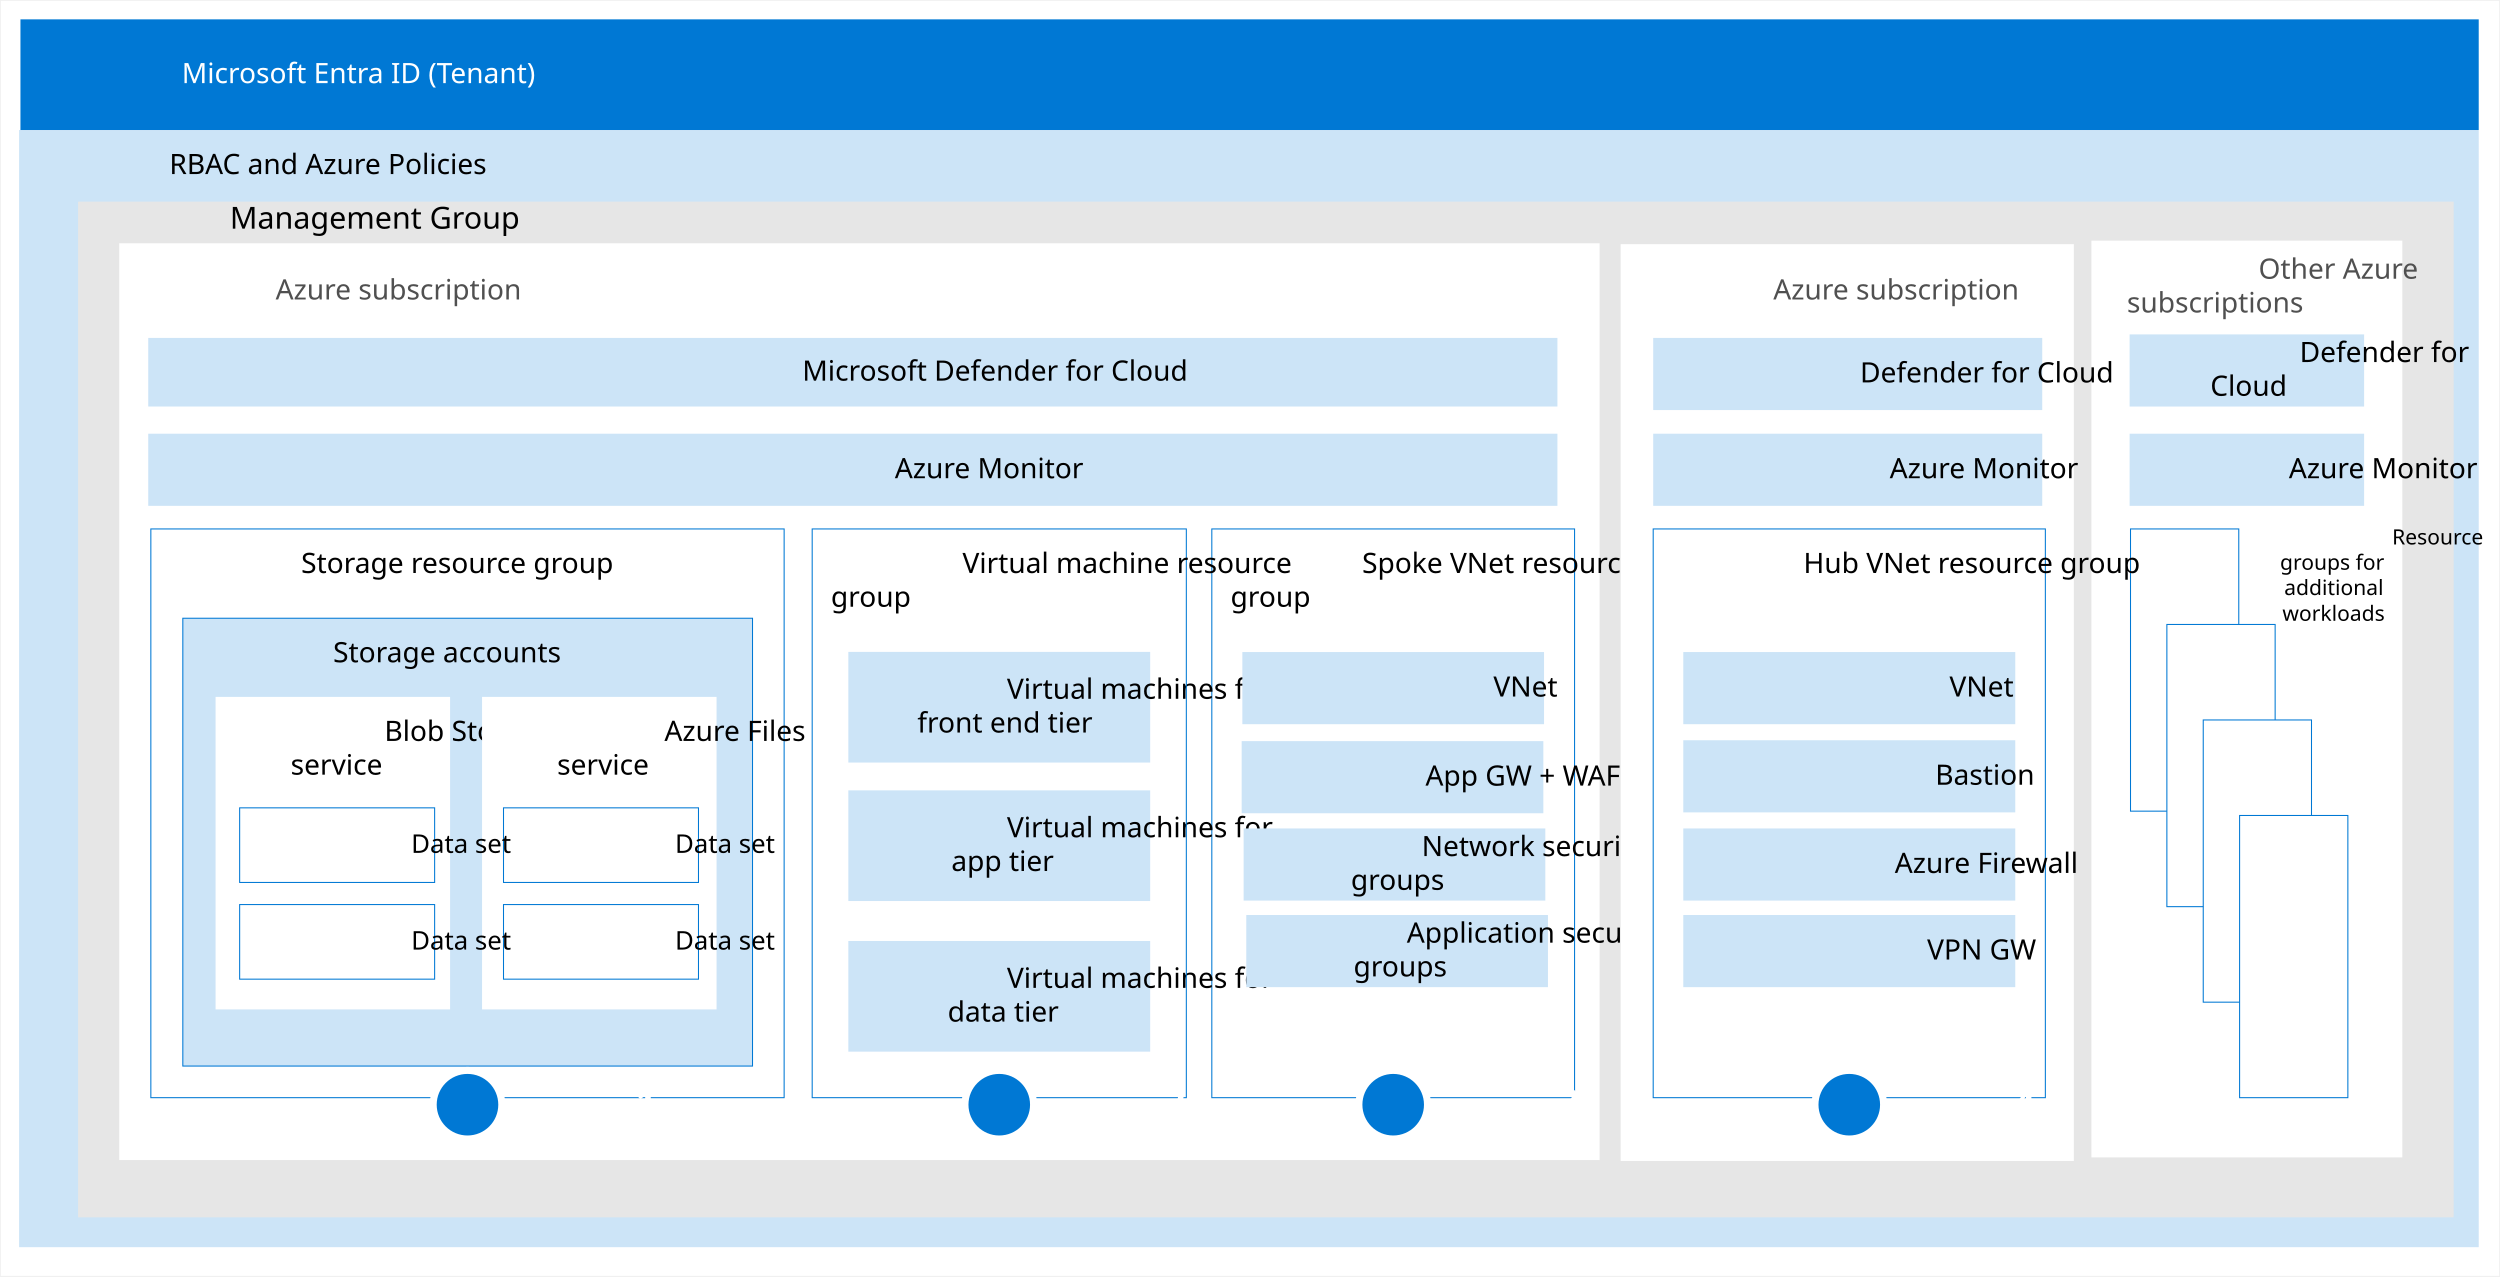
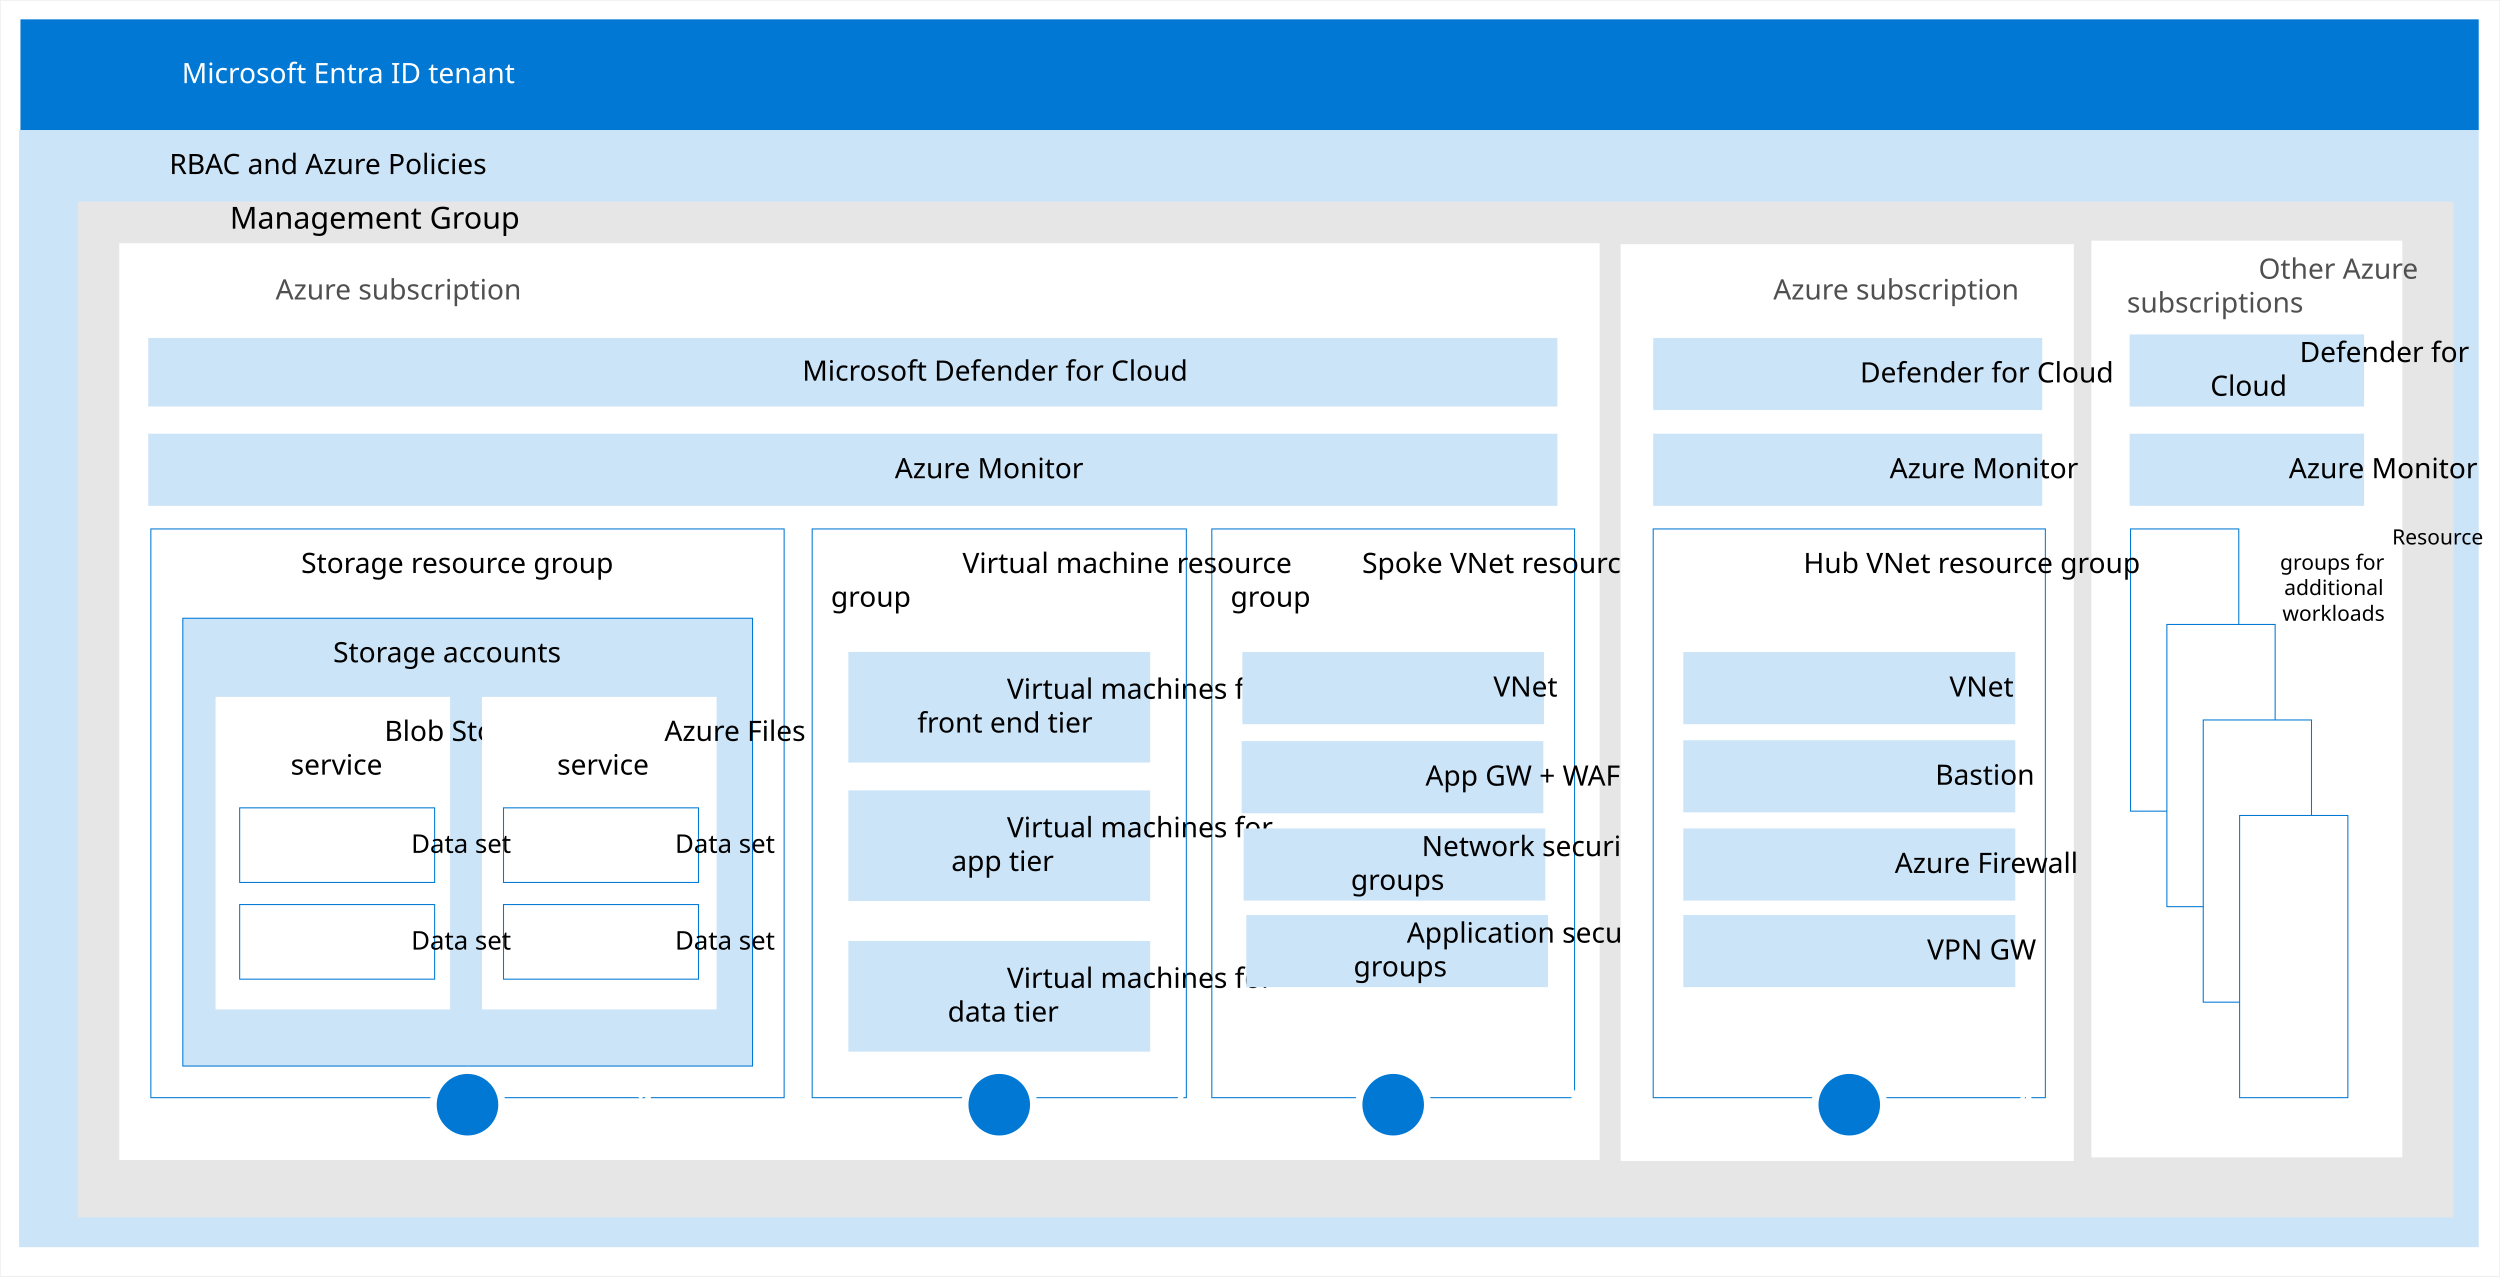
<svg xmlns="http://www.w3.org/2000/svg" xmlns:ns1="http://schemas.microsoft.com/visio/2003/SVGExtensions/" width="14.825in" height="7.571in" viewBox="0 0 1067.44 545.128" xml:space="preserve" color-interpolation-filters="sRGB" class="st21">
  <ns1:documentProperties ns1:langID="1033" ns1:viewMarkup="false" />
  <style type="text/css">
	
		.st1 {fill:#ffffff;stroke:none;stroke-linecap:round;stroke-linejoin:round;stroke-width:0.75}
		.st2 {fill:#cce4f7;stroke:none;stroke-linecap:butt;stroke-width:0.448}
		.st3 {fill:#000000;font-family:Segoe UI Semibold;font-size:1em}
		.st4 {fill:#e6e6e6;stroke:none;stroke-linecap:butt;stroke-width:0.448}
		.st5 {fill:#0078d4;stroke:none;stroke-linecap:butt;stroke-width:0.448}
		.st6 {fill:none;stroke:none;stroke-linecap:round;stroke-linejoin:round;stroke-width:0.75}
		.st7 {fill:#ffffff;font-family:Segoe UI Semibold;font-size:1em}
		.st8 {fill:#ffffff;stroke:none;stroke-linecap:butt;stroke-width:0.448}
		.st9 {fill:none;stroke:none;stroke-linecap:butt;stroke-width:0.75}
		.st10 {fill:#505050;font-family:Segoe UI Semibold;font-size:1em}
		.st11 {fill:none;stroke:#0078d4;stroke-linecap:butt;stroke-width:0.448}
		.st12 {fill:#cce4f7;stroke:#0078d4;stroke-linecap:butt;stroke-width:0.448}
		.st13 {fill:#000000;font-family:Segoe UI;font-size:1em}
		.st14 {font-size:1em}
		.st15 {fill:#ffffff;stroke:#0078d4;stroke-linecap:butt;stroke-width:0.448}
		.st16 {fill:#000000;font-family:Segoe UI;font-size:0.917em}
		.st17 {fill:#000000;font-family:Segoe UI;font-size:1.083em}
		.st18 {fill:#0078d4;stroke:#ffffff;stroke-linecap:round;stroke-linejoin:round;stroke-width:3}
		.st19 {fill:#ffffff;font-family:Segoe UI Semibold;font-size:1.333em;font-weight:bold}
		.st20 {fill:#000000;font-family:Segoe UI Semibold;font-size:0.75em}
		.st21 {fill:none;fill-rule:evenodd;font-size:12px;overflow:visible;stroke-linecap:square;stroke-miterlimit:3}
	
	</style>
  <g ns1:mID="0" ns1:index="1" ns1:groupContext="foregroundPage">
    <ns1:userDefs>
      <ns1:ud ns1:nameU="visNavType" ns1:val="VT0(1):26" />
    </ns1:userDefs>
    <ns1:pageProperties ns1:drawingScale="1" ns1:pageScale="1" ns1:drawingUnits="19" ns1:shadowOffsetX="9" ns1:shadowOffsetY="-9" />
    <ns1:layer ns1:name="symbols" ns1:index="0" />
    <g id="shape2321-1" ns1:mID="2321" ns1:groupContext="shape" transform="translate(0.375,-0.375)">
      <ns1:userDefs>
        <ns1:ud ns1:nameU="visNavOrder" ns1:val="VT0(552000):26" />
      </ns1:userDefs>
      <rect x="0" y="0.75" width="1066.69" height="544.378" class="st1" />
    </g>
    <g id="shape1766-3" ns1:mID="1766" ns1:groupContext="shape" ns1:layerMember="0" transform="translate(8.15878,-12.6161)">
      <ns1:userDefs>
        <ns1:ud ns1:nameU="visNavOrder" ns1:prompt="" ns1:val="VT0(300000):26" />
      </ns1:userDefs>
      <ns1:textBlock ns1:margins="rect(8,8,8,8)" ns1:verticalAlign="0" />
      <ns1:textRect cx="525.1" cy="306.628" width="1050.2" height="477" />
      <rect x="0" y="68.128" width="1050.2" height="477" class="st2" />
      <text x="8" y="86.93" class="st3" ns1:langID="1033">
        <ns1:paragraph />
        <ns1:tabList />RBAC and Azure Policies</text>
    </g>
    <g id="shape1767-6" ns1:mID="1767" ns1:groupContext="shape" ns1:layerMember="0" transform="translate(33.3269,-25.3497)">
      <ns1:userDefs>
        <ns1:ud ns1:nameU="visNavOrder" ns1:prompt="" ns1:val="VT0(301000):26" />
      </ns1:userDefs>
      <rect x="0" y="111.441" width="1014.33" height="433.688" class="st4" />
    </g>
    <g id="shape1768-8" ns1:mID="1768" ns1:groupContext="shape" ns1:layerMember="0" transform="translate(8.73354,-489.616)">
      <ns1:userDefs>
        <ns1:ud ns1:nameU="visNavOrder" ns1:prompt="" ns1:val="VT0(302000):26" />
      </ns1:userDefs>
      <rect x="0" y="497.878" width="1049.62" height="47.25" class="st5" />
    </g>
    <g id="shape1769-10" ns1:mID="1769" ns1:groupContext="shape" transform="translate(17.4523,-495.804)">
      <ns1:userDefs>
        <ns1:ud ns1:nameU="visNavOrder" ns1:prompt="" ns1:val="VT0(303000):26" />
      </ns1:userDefs>
      <ns1:textBlock ns1:margins="rect(4,4,4,4)" />
      <ns1:textRect cx="96.75" cy="527.691" width="193.5" height="34.875" />
      <rect x="0" y="510.253" width="193.5" height="34.875" class="st6" />
      <text x="4" y="531.29" class="st7" ns1:langID="1033">
        <ns1:paragraph />
-         <ns1:tabList />Microsoft Entra ID (Tenant)</text>
+         <ns1:tabList />Microsoft Entra ID tenant</text>
    </g>
    <g id="shape1770-13" ns1:mID="1770" ns1:groupContext="shape" ns1:layerMember="0" transform="translate(50.9088,-49.8184)">
      <ns1:userDefs>
        <ns1:ud ns1:nameU="visNavOrder" ns1:prompt="" ns1:val="VT0(304000):26" />
      </ns1:userDefs>
      <rect x="0" y="153.686" width="632.072" height="391.442" class="st8" />
    </g>
    <g id="shape1771-15" ns1:mID="1771" ns1:groupContext="shape" ns1:layerMember="0" transform="translate(61.5179,-413.783)">
      <ns1:userDefs>
        <ns1:ud ns1:nameU="visNavOrder" ns1:prompt="" ns1:val="VT0(305000):26" />
      </ns1:userDefs>
      <ns1:textBlock ns1:margins="rect(0,0,0,0)" />
      <ns1:textRect cx="79.875" cy="538.05" width="159.75" height="14.157" />
      <rect x="0" y="530.971" width="159.75" height="14.157" class="st9" />
      <text x="0" y="541.65" class="st10" ns1:langID="1033">
        <ns1:paragraph />
        <ns1:tabList />Azure subscription</text>
    </g>
    <g id="shape1772-18" ns1:mID="1772" ns1:groupContext="shape" ns1:layerMember="0" transform="translate(64.4089,-76.4496)">
      <ns1:userDefs>
        <ns1:ud ns1:nameU="visNavOrder" ns1:prompt="" ns1:val="VT0(306000):26" />
      </ns1:userDefs>
      <ns1:textBlock ns1:margins="rect(8,8,8,8)" ns1:verticalAlign="0" />
      <ns1:textRect cx="135.198" cy="423.712" width="270.4" height="242.833" />
      <rect x="0" y="302.295" width="270.397" height="242.833" class="st11" />
      <text x="8" y="321.1" class="st3" ns1:langID="1033">
        <ns1:paragraph />
        <ns1:tabList />Storage resource group</text>
    </g>
    <g id="shape1773-21" ns1:mID="1773" ns1:groupContext="shape" ns1:layerMember="0" transform="translate(78.0598,-89.9496)">
      <ns1:userDefs>
        <ns1:ud ns1:nameU="visNavOrder" ns1:prompt="" ns1:val="VT0(307000):26" />
      </ns1:userDefs>
      <ns1:textBlock ns1:margins="rect(8,8,8,8)" ns1:verticalAlign="0" />
      <ns1:textRect cx="121.623" cy="449.526" width="243.25" height="191.206" />
      <rect x="0" y="353.923" width="243.246" height="191.206" class="st12" />
      <text x="8" y="372.72" class="st3" ns1:langID="1033">
        <ns1:paragraph />
        <ns1:tabList />Storage accounts</text>
    </g>
    <g id="shape1774-24" ns1:mID="1774" ns1:groupContext="shape" ns1:layerMember="0" transform="translate(92.0464,-114.137)">
      <ns1:userDefs>
        <ns1:ud ns1:nameU="visNavOrder" ns1:prompt="" ns1:val="VT0(308000):26" />
      </ns1:userDefs>
      <ns1:textBlock ns1:margins="rect(8,0,0,0)" ns1:verticalAlign="0" />
      <ns1:textRect cx="50.062" cy="478.41" width="100.13" height="133.436" />
      <rect x="0" y="411.692" width="100.125" height="133.436" class="st8" />
      <text x="15.94" y="430.49" class="st13" ns1:langID="1033">
        <ns1:paragraph ns1:horizAlign="1" />
        <ns1:tabList />Blob Storage <tspan x="32.06" dy="1.2em" class="st14">service</tspan>
      </text>
    </g>
    <g id="shape1775-28" ns1:mID="1775" ns1:groupContext="shape" ns1:layerMember="0" transform="translate(205.828,-114.137)">
      <ns1:userDefs>
        <ns1:ud ns1:nameU="visNavOrder" ns1:prompt="" ns1:val="VT0(309000):26" />
      </ns1:userDefs>
      <ns1:textBlock ns1:margins="rect(8,0,0,0)" ns1:verticalAlign="0" />
      <ns1:textRect cx="50.062" cy="478.41" width="100.13" height="133.436" />
      <rect x="0" y="411.692" width="100.125" height="133.436" class="st8" />
      <text x="21.7" y="430.49" class="st13" ns1:langID="1033">
        <ns1:paragraph ns1:horizAlign="1" />
        <ns1:tabList />Azure Files <ns1:newlineChar />
        <tspan x="32.06" dy="1.2em" class="st14">service</tspan>
      </text>
    </g>
    <g id="shape1776-32" ns1:mID="1776" ns1:groupContext="shape" ns1:layerMember="0" transform="translate(214.984,-168.345)">
      <ns1:userDefs>
        <ns1:ud ns1:nameU="visNavOrder" ns1:prompt="" ns1:val="VT0(310000):26" />
      </ns1:userDefs>
      <ns1:textBlock ns1:margins="rect(0,0,0,0)" />
      <ns1:textRect cx="41.625" cy="529.201" width="83.25" height="31.854" />
      <rect x="0" y="513.274" width="83.25" height="31.854" class="st15" />
      <text x="21.73" y="532.5" class="st16" ns1:langID="1033">
        <ns1:paragraph ns1:horizAlign="1" />
        <ns1:tabList />Data set</text>
    </g>
    <g id="shape1777-35" ns1:mID="1777" ns1:groupContext="shape" ns1:layerMember="0" transform="translate(214.984,-127.05)">
      <ns1:userDefs>
        <ns1:ud ns1:nameU="visNavOrder" ns1:prompt="" ns1:val="VT0(311000):26" />
      </ns1:userDefs>
      <ns1:textBlock ns1:margins="rect(0,0,0,0)" />
      <ns1:textRect cx="41.625" cy="529.201" width="83.25" height="31.854" />
      <rect x="0" y="513.274" width="83.25" height="31.854" class="st15" />
      <text x="21.73" y="532.5" class="st16" ns1:langID="1033">
        <ns1:paragraph ns1:horizAlign="1" />
        <ns1:tabList />Data set</text>
    </g>
    <g id="shape1778-38" ns1:mID="1778" ns1:groupContext="shape" ns1:layerMember="0" transform="translate(102.328,-168.345)">
      <ns1:userDefs>
        <ns1:ud ns1:nameU="visNavOrder" ns1:prompt="" ns1:val="VT0(312000):26" />
      </ns1:userDefs>
      <ns1:textBlock ns1:margins="rect(0,0,0,0)" />
      <ns1:textRect cx="41.625" cy="529.201" width="83.25" height="31.854" />
      <rect x="0" y="513.274" width="83.25" height="31.854" class="st15" />
      <text x="21.73" y="532.5" class="st16" ns1:langID="1033">
        <ns1:paragraph ns1:horizAlign="1" />
        <ns1:tabList />Data set</text>
    </g>
    <g id="shape1779-41" ns1:mID="1779" ns1:groupContext="shape" ns1:layerMember="0" transform="translate(102.328,-127.05)">
      <ns1:userDefs>
        <ns1:ud ns1:nameU="visNavOrder" ns1:prompt="" ns1:val="VT0(313000):26" />
      </ns1:userDefs>
      <ns1:textBlock ns1:margins="rect(0,0,0,0)" />
      <ns1:textRect cx="41.625" cy="529.201" width="83.25" height="31.854" />
      <rect x="0" y="513.274" width="83.25" height="31.854" class="st15" />
      <text x="21.73" y="532.5" class="st16" ns1:langID="1033">
        <ns1:paragraph ns1:horizAlign="1" />
        <ns1:tabList />Data set</text>
    </g>
    <g id="shape1780-44" ns1:mID="1780" ns1:groupContext="shape" ns1:layerMember="0" transform="translate(517.416,-76.4496)">
      <ns1:userDefs>
        <ns1:ud ns1:nameU="visNavOrder" ns1:prompt="" ns1:val="VT0(314000):26" />
      </ns1:userDefs>
      <ns1:textBlock ns1:margins="rect(8,8,8,8)" ns1:verticalAlign="0" />
      <ns1:textRect cx="77.443" cy="423.712" width="154.89" height="242.833" />
      <rect x="0" y="302.295" width="154.886" height="242.833" class="st11" />
      <text x="8" y="321.1" class="st3" ns1:langID="1033">
        <ns1:paragraph />
        <ns1:tabList />Spoke VNet resource <tspan x="8" dy="1.2em" class="st14">group</tspan>
      </text>
    </g>
    <g id="shape1781-48" ns1:mID="1781" ns1:groupContext="shape" ns1:layerMember="0" transform="translate(362.216,-219.536)">
      <ns1:userDefs>
        <ns1:ud ns1:nameU="visNavOrder" ns1:prompt="" ns1:val="VT0(315000):26" />
      </ns1:userDefs>
      <ns1:textBlock ns1:margins="rect(0,0,0,0)" />
      <ns1:textRect cx="64.443" cy="521.503" width="128.89" height="47.25" />
      <rect x="0" y="497.878" width="128.885" height="47.25" class="st2" />
      <text x="11.56" y="517.9" class="st13" ns1:langID="1033">
        <ns1:paragraph ns1:horizAlign="1" />
        <ns1:tabList />Virtual machines for <tspan x="29.47" dy="1.2em" class="st14">front end tier</tspan>
      </text>
    </g>
    <g id="shape1782-52" ns1:mID="1782" ns1:groupContext="shape" ns1:layerMember="0" transform="translate(362.216,-160.417)">
      <ns1:userDefs>
        <ns1:ud ns1:nameU="visNavOrder" ns1:prompt="" ns1:val="VT0(316000):26" />
      </ns1:userDefs>
      <ns1:textBlock ns1:margins="rect(0,0,0,0)" />
      <ns1:textRect cx="64.443" cy="521.503" width="128.89" height="47.25" />
      <rect x="0" y="497.878" width="128.885" height="47.25" class="st2" />
      <text x="11.56" y="517.9" class="st13" ns1:langID="1033">
        <ns1:paragraph ns1:horizAlign="1" />
        <ns1:tabList />Virtual machines for  <tspan x="43.98" dy="1.2em" class="st14">app tier</tspan>
      </text>
    </g>
    <g id="shape1783-56" ns1:mID="1783" ns1:groupContext="shape" ns1:layerMember="0" transform="translate(362.216,-96.1007)">
      <ns1:userDefs>
        <ns1:ud ns1:nameU="visNavOrder" ns1:prompt="" ns1:val="VT0(317000):26" />
      </ns1:userDefs>
      <ns1:textBlock ns1:margins="rect(0,0,0,0)" />
      <ns1:textRect cx="64.443" cy="521.503" width="128.89" height="47.25" />
      <rect x="0" y="497.878" width="128.885" height="47.25" class="st2" />
      <text x="11.56" y="517.9" class="st13" ns1:langID="1033">
        <ns1:paragraph ns1:horizAlign="1" />
        <ns1:tabList />Virtual machines for <tspan x="42.42" dy="1.2em" class="st14">data tier</tspan>
      </text>
    </g>
    <g id="shape1784-60" ns1:mID="1784" ns1:groupContext="shape" ns1:layerMember="0" transform="translate(346.784,-76.4496)">
      <ns1:userDefs>
        <ns1:ud ns1:nameU="visNavOrder" ns1:prompt="" ns1:val="VT0(318000):26" />
      </ns1:userDefs>
      <ns1:textBlock ns1:margins="rect(8,8,8,8)" ns1:verticalAlign="0" />
      <ns1:textRect cx="79.875" cy="423.712" width="159.75" height="242.833" />
      <rect x="0" y="302.295" width="159.75" height="242.833" class="st11" />
      <text x="8" y="321.1" class="st3" ns1:langID="1033">
        <ns1:paragraph />
        <ns1:tabList />Virtual machine resource <tspan x="8" dy="1.2em" class="st14">group</tspan>
      </text>
    </g>
    <g id="shape1786-64" ns1:mID="1786" ns1:groupContext="shape" ns1:layerMember="0" transform="translate(530.452,-235.918)">
      <ns1:userDefs>
        <ns1:ud ns1:nameU="visNavOrder" ns1:prompt="" ns1:val="VT0(320000):26" />
      </ns1:userDefs>
      <ns1:textBlock ns1:margins="rect(0,0,0,0)" />
      <ns1:textRect cx="64.406" cy="529.727" width="128.82" height="30.803" />
      <rect x="0" y="514.325" width="128.812" height="30.803" class="st2" />
      <text x="51.02" y="533.33" class="st13" ns1:langID="1033">
        <ns1:paragraph ns1:horizAlign="1" />
        <ns1:tabList />VNet</text>
    </g>
    <g id="shape1787-67" ns1:mID="1787" ns1:groupContext="shape" ns1:layerMember="0" transform="translate(531.003,-160.601)">
      <ns1:userDefs>
        <ns1:ud ns1:nameU="visNavOrder" ns1:prompt="" ns1:val="VT0(321000):26" />
      </ns1:userDefs>
      <ns1:textBlock ns1:margins="rect(0,0,0,0)" />
      <ns1:textRect cx="64.406" cy="529.727" width="128.82" height="30.803" />
      <rect x="0" y="514.325" width="128.812" height="30.803" class="st2" />
      <text x="19.86" y="526.13" class="st13" ns1:langID="1033">
        <ns1:paragraph ns1:horizAlign="1" />
        <ns1:tabList />Network security <tspan x="45.8" dy="1.2em" class="st14">groups</tspan>
      </text>
    </g>
    <g id="shape1788-71" ns1:mID="1788" ns1:groupContext="shape" ns1:layerMember="0" transform="translate(532.128,-123.64)">
      <ns1:userDefs>
        <ns1:ud ns1:nameU="visNavOrder" ns1:prompt="" ns1:val="VT0(322000):26" />
      </ns1:userDefs>
      <ns1:textBlock ns1:margins="rect(0,0,0,0)" />
      <ns1:textRect cx="64.406" cy="529.727" width="128.82" height="30.803" />
      <rect x="0" y="514.325" width="128.812" height="30.803" class="st2" />
      <text x="12.38" y="526.13" class="st13" ns1:langID="1033">
        <ns1:paragraph ns1:horizAlign="1" />
        <ns1:tabList />Application security <tspan x="45.8" dy="1.2em" class="st14">groups</tspan>
      </text>
    </g>
    <g id="shape1789-75" ns1:mID="1789" ns1:groupContext="shape" ns1:layerMember="0" transform="translate(63.296,-371.557)">
      <ns1:userDefs>
        <ns1:ud ns1:nameU="visNavOrder" ns1:prompt="" ns1:val="VT0(323000):26" />
      </ns1:userDefs>
      <ns1:textBlock ns1:margins="rect(0,0,0,0)" />
      <ns1:textRect cx="300.842" cy="530.484" width="601.69" height="29.289" />
      <rect x="0" y="515.84" width="601.685" height="29.289" class="st2" />
      <text x="223.12" y="534.08" class="st13" ns1:langID="1033">
        <ns1:paragraph ns1:horizAlign="1" />
        <ns1:tabList />Microsoft Defender for Cloud</text>
    </g>
    <g id="shape1790-78" ns1:mID="1790" ns1:groupContext="shape" ns1:layerMember="0" transform="translate(63.296,-329.146)">
      <ns1:userDefs>
        <ns1:ud ns1:nameU="visNavOrder" ns1:prompt="" ns1:val="VT0(324000):26" />
      </ns1:userDefs>
      <ns1:textBlock ns1:margins="rect(0,0,0,0)" />
      <ns1:textRect cx="300.842" cy="529.727" width="601.69" height="30.803" />
      <rect x="0" y="514.325" width="601.685" height="30.803" class="st2" />
      <text x="262.61" y="533.33" class="st13" ns1:langID="1033">
        <ns1:paragraph ns1:horizAlign="1" />
        <ns1:tabList />Azure Monitor</text>
    </g>
    <g id="shape1791-81" ns1:mID="1791" ns1:groupContext="shape" ns1:layerMember="0" transform="translate(530.159,-197.89)">
      <ns1:userDefs>
        <ns1:ud ns1:nameU="visNavOrder" ns1:prompt="" ns1:val="VT0(325000):26" />
      </ns1:userDefs>
      <ns1:textBlock ns1:margins="rect(0,0,0,0)" />
      <ns1:textRect cx="64.406" cy="529.727" width="128.82" height="30.803" />
      <rect x="0" y="514.325" width="128.812" height="30.803" class="st2" />
      <text x="22.32" y="533.33" class="st13" ns1:langID="1033">
        <ns1:paragraph ns1:horizAlign="1" />
        <ns1:tabList />App GW + WAF</text>
    </g>
    <g id="shape1795-84" ns1:mID="1795" ns1:groupContext="shape" transform="translate(19.3585,-441.4)">
      <ns1:userDefs>
        <ns1:ud ns1:nameU="visNavOrder" ns1:prompt="" ns1:val="VT0(329000):26" />
      </ns1:userDefs>
      <ns1:textBlock ns1:margins="rect(4,4,4,4)" />
      <ns1:textRect cx="76" cy="535.128" width="152.01" height="20" />
      <rect x="0" y="525.128" width="152" height="20" class="st6" />
      <text x="17.96" y="539.03" class="st17" ns1:langID="1033">
        <ns1:paragraph ns1:horizAlign="1" />
        <ns1:tabList />Management Group</text>
    </g>
    <g id="shape1796-87" ns1:mID="1796" ns1:groupContext="shape" ns1:layerMember="0" transform="translate(892.984,-50.9434)">
      <ns1:userDefs>
        <ns1:ud ns1:nameU="visNavOrder" ns1:prompt="" ns1:val="VT0(330000):26" />
      </ns1:userDefs>
      <rect x="0" y="153.686" width="132.75" height="391.442" class="st8" />
    </g>
    <g id="shape1797-89" ns1:mID="1797" ns1:groupContext="shape" ns1:layerMember="0" transform="translate(908.159,-415.443)">
      <ns1:userDefs>
        <ns1:ud ns1:nameU="visNavOrder" ns1:prompt="" ns1:val="VT0(331000):26" />
      </ns1:userDefs>
      <ns1:textBlock ns1:margins="rect(0,0,0,0)" />
      <ns1:textRect cx="58.078" cy="538.05" width="116.16" height="14.157" />
      <rect x="0" y="530.971" width="116.156" height="14.157" class="st9" />
      <text x="0" y="534.45" class="st10" ns1:langID="1033">
        <ns1:paragraph />
        <ns1:tabList />Other Azure <tspan x="0" dy="1.2em" class="st14">subscriptions</tspan>
      </text>
    </g>
    <g id="shape1798-93" ns1:mID="1798" ns1:groupContext="shape" ns1:layerMember="0" transform="translate(909.296,-371.548)">
      <ns1:userDefs>
        <ns1:ud ns1:nameU="visNavOrder" ns1:prompt="" ns1:val="VT0(332000):26" />
      </ns1:userDefs>
      <ns1:textBlock ns1:margins="rect(0,0,0,0)" />
      <ns1:textRect cx="50.062" cy="529.727" width="100.13" height="30.803" />
      <rect x="0" y="514.325" width="100.125" height="30.803" class="st2" />
      <text x="16.43" y="526.13" class="st13" ns1:langID="1033">
        <ns1:paragraph ns1:horizAlign="1" />
        <ns1:tabList />Defender for <tspan x="34.45" dy="1.2em" class="st14">Cloud</tspan>
      </text>
    </g>
    <g id="shape1799-97" ns1:mID="1799" ns1:groupContext="shape" ns1:layerMember="0" transform="translate(909.296,-329.146)">
      <ns1:userDefs>
        <ns1:ud ns1:nameU="visNavOrder" ns1:prompt="" ns1:val="VT0(333000):26" />
      </ns1:userDefs>
      <ns1:textBlock ns1:margins="rect(0,0,0,0)" />
      <ns1:textRect cx="50.062" cy="529.727" width="100.13" height="30.803" />
      <rect x="0" y="514.325" width="100.125" height="30.803" class="st2" />
      <text x="11.83" y="533.33" class="st13" ns1:langID="1033">
        <ns1:paragraph ns1:horizAlign="1" />
        <ns1:tabList />Azure Monitor</text>
    </g>
    <g id="shape1800-100" ns1:mID="1800" ns1:groupContext="shape" ns1:layerMember="0" transform="translate(909.677,-198.789)">
      <ns1:userDefs>
        <ns1:ud ns1:nameU="visNavOrder" ns1:prompt="" ns1:val="VT0(334000):26" />
      </ns1:userDefs>
      <rect x="0" y="424.635" width="46.225" height="120.494" class="st11" />
    </g>
    <g id="shape1801-102" ns1:mID="1801" ns1:groupContext="shape" transform="translate(184.963,-58.799)">
      <ns1:userDefs>
        <ns1:ud ns1:nameU="visVersion" ns1:val="VT0(15):26" />
        <ns1:ud ns1:nameU="visNavOrder" ns1:prompt="" ns1:val="VT0(335000):26" />
      </ns1:userDefs>
      <ns1:textBlock ns1:margins="rect(4,4,4,4)" />
      <ns1:textRect cx="14.644" cy="530.484" width="25.63" height="21.967" />
      <path d="M0 530.48 A14.644 14.644 0 1 1 29.29 530.48 A14.644 14.644 0 1 1 -0 530.48 Z" class="st18" />
      <text x="11.43" y="535.28" class="st19" ns1:langID="1033">
        <ns1:paragraph ns1:horizAlign="1" />
        <ns1:tabList />1</text>
    </g>
    <g id="shape1802-105" ns1:mID="1802" ns1:groupContext="shape" transform="translate(412.014,-58.799)">
      <ns1:userDefs>
        <ns1:ud ns1:nameU="visVersion" ns1:val="VT0(15):26" />
        <ns1:ud ns1:nameU="visNavOrder" ns1:prompt="" ns1:val="VT0(336000):26" />
      </ns1:userDefs>
      <ns1:textBlock ns1:margins="rect(4,4,4,4)" />
      <ns1:textRect cx="14.644" cy="530.484" width="25.63" height="21.967" />
      <path d="M0 530.48 A14.644 14.644 0 1 1 29.29 530.48 A14.644 14.644 0 1 1 -0 530.48 Z" class="st18" />
      <text x="10.2" y="535.28" class="st19" ns1:langID="1033">
        <ns1:paragraph ns1:horizAlign="1" />
        <ns1:tabList />2</text>
    </g>
    <g id="shape1803-108" ns1:mID="1803" ns1:groupContext="shape" transform="translate(580.214,-58.799)">
      <ns1:userDefs>
        <ns1:ud ns1:nameU="visVersion" ns1:val="VT0(15):26" />
        <ns1:ud ns1:nameU="visNavOrder" ns1:prompt="" ns1:val="VT0(337000):26" />
      </ns1:userDefs>
      <ns1:textBlock ns1:margins="rect(4,4,4,4)" />
      <ns1:textRect cx="14.644" cy="530.484" width="25.63" height="21.967" />
      <path d="M0 530.48 A14.644 14.644 0 1 1 29.29 530.48 A14.644 14.644 0 1 1 -0 530.48 Z" class="st18" />
      <text x="10.2" y="535.28" class="st19" ns1:langID="1033">
        <ns1:paragraph ns1:horizAlign="1" />
        <ns1:tabList />3</text>
    </g>
    <g id="shape2286-111" ns1:mID="2286" ns1:groupContext="shape" ns1:layerMember="0" transform="translate(691.981,-49.4384)">
      <ns1:userDefs>
        <ns1:ud ns1:nameU="visNavOrder" ns1:prompt="" ns1:val="VT0(535000):26" />
      </ns1:userDefs>
      <rect x="0" y="153.686" width="193.5" height="391.442" class="st8" />
    </g>
    <g id="shape2287-113" ns1:mID="2287" ns1:groupContext="shape" ns1:layerMember="0" transform="translate(705.875,-370.043)">
      <ns1:userDefs>
        <ns1:ud ns1:nameU="visNavOrder" ns1:prompt="" ns1:val="VT0(536000):26" />
      </ns1:userDefs>
      <ns1:textBlock ns1:margins="rect(0,0,0,0)" />
      <ns1:textRect cx="83.053" cy="529.727" width="166.11" height="30.803" />
      <rect x="0" y="514.325" width="166.106" height="30.803" class="st2" />
      <text x="32.16" y="533.33" class="st13" ns1:langID="1033">
        <ns1:paragraph ns1:horizAlign="1" />
        <ns1:tabList />Defender for Cloud</text>
    </g>
    <g id="shape2288-116" ns1:mID="2288" ns1:groupContext="shape" ns1:layerMember="0" transform="translate(705.875,-329.146)">
      <ns1:userDefs>
        <ns1:ud ns1:nameU="visNavOrder" ns1:prompt="" ns1:val="VT0(537000):26" />
      </ns1:userDefs>
      <ns1:textBlock ns1:margins="rect(0,0,0,0)" />
      <ns1:textRect cx="83.053" cy="529.727" width="166.11" height="30.803" />
      <rect x="0" y="514.325" width="166.106" height="30.803" class="st2" />
      <text x="44.82" y="533.33" class="st13" ns1:langID="1033">
        <ns1:paragraph ns1:horizAlign="1" />
        <ns1:tabList />Azure Monitor</text>
    </g>
    <g id="shape1785-119" ns1:mID="1785" ns1:groupContext="shape" ns1:layerMember="0" transform="translate(705.875,-76.4496)">
      <ns1:userDefs>
        <ns1:ud ns1:nameU="visNavOrder" ns1:prompt="" ns1:val="VT0(319000):26" />
      </ns1:userDefs>
      <ns1:textBlock ns1:margins="rect(8,8,8,8)" ns1:verticalAlign="0" />
      <ns1:textRect cx="83.722" cy="423.712" width="167.45" height="242.833" />
      <rect x="0" y="302.295" width="167.443" height="242.833" class="st11" />
      <text x="8" y="321.1" class="st3" ns1:langID="1033">
        <ns1:paragraph />
        <ns1:tabList />Hub VNet resource group</text>
    </g>
    <g id="shape1792-122" ns1:mID="1792" ns1:groupContext="shape" ns1:layerMember="0" transform="translate(718.721,-160.601)">
      <ns1:userDefs>
        <ns1:ud ns1:nameU="visNavOrder" ns1:prompt="" ns1:val="VT0(326000):26" />
      </ns1:userDefs>
      <ns1:textBlock ns1:margins="rect(0,0,0,0)" />
      <ns1:textRect cx="70.875" cy="529.727" width="141.75" height="30.803" />
      <rect x="0" y="514.325" width="141.75" height="30.803" class="st2" />
      <text x="34.13" y="533.33" class="st13" ns1:langID="1033">
        <ns1:paragraph ns1:horizAlign="1" />
        <ns1:tabList />Azure Firewall</text>
    </g>
    <g id="shape1793-125" ns1:mID="1793" ns1:groupContext="shape" ns1:layerMember="0" transform="translate(718.721,-198.26)">
      <ns1:userDefs>
        <ns1:ud ns1:nameU="visNavOrder" ns1:prompt="" ns1:val="VT0(327000):26" />
      </ns1:userDefs>
      <ns1:textBlock ns1:margins="rect(0,0,0,0)" />
      <ns1:textRect cx="70.875" cy="529.727" width="141.75" height="30.803" />
      <rect x="0" y="514.325" width="141.75" height="30.803" class="st2" />
      <text x="51.44" y="533.33" class="st13" ns1:langID="1033">
        <ns1:paragraph ns1:horizAlign="1" />
        <ns1:tabList />Bastion</text>
    </g>
    <g id="shape1794-128" ns1:mID="1794" ns1:groupContext="shape" ns1:layerMember="0" transform="translate(718.721,-123.64)">
      <ns1:userDefs>
        <ns1:ud ns1:nameU="visNavOrder" ns1:prompt="" ns1:val="VT0(328000):26" />
      </ns1:userDefs>
      <ns1:textBlock ns1:margins="rect(0,0,0,0)" />
      <ns1:textRect cx="70.875" cy="529.727" width="141.75" height="30.803" />
      <rect x="0" y="514.325" width="141.75" height="30.803" class="st2" />
      <text x="47.94" y="533.33" class="st13" ns1:langID="1033">
        <ns1:paragraph ns1:horizAlign="1" />
        <ns1:tabList />VPN GW</text>
    </g>
    <g id="shape1804-131" ns1:mID="1804" ns1:groupContext="shape" transform="translate(774.952,-58.799)">
      <ns1:userDefs>
        <ns1:ud ns1:nameU="visVersion" ns1:val="VT0(15):26" />
        <ns1:ud ns1:nameU="visNavOrder" ns1:prompt="" ns1:val="VT0(338000):26" />
      </ns1:userDefs>
      <ns1:textBlock ns1:margins="rect(4,4,4,4)" />
      <ns1:textRect cx="14.644" cy="530.484" width="25.63" height="21.967" />
      <path d="M0 530.48 A14.644 14.644 0 1 1 29.29 530.48 A14.644 14.644 0 1 1 -0 530.48 Z" class="st18" />
      <text x="10.04" y="535.28" class="st19" ns1:langID="1033">
        <ns1:paragraph ns1:horizAlign="1" />
        <ns1:tabList />4</text>
    </g>
    <g id="shape1805-134" ns1:mID="1805" ns1:groupContext="shape" ns1:layerMember="0" transform="translate(718.721,-235.918)">
      <ns1:userDefs>
        <ns1:ud ns1:nameU="visNavOrder" ns1:prompt="" ns1:val="VT0(339000):26" />
      </ns1:userDefs>
      <ns1:textBlock ns1:margins="rect(0,0,0,0)" />
      <ns1:textRect cx="70.875" cy="529.727" width="141.75" height="30.803" />
      <rect x="0" y="514.325" width="141.75" height="30.803" class="st2" />
      <text x="57.49" y="533.33" class="st13" ns1:langID="1033">
        <ns1:paragraph ns1:horizAlign="1" />
        <ns1:tabList />VNet</text>
    </g>
    <g id="shape2289-137" ns1:mID="2289" ns1:groupContext="shape" ns1:layerMember="0" transform="translate(700.981,-413.783)">
      <ns1:userDefs>
        <ns1:ud ns1:nameU="visNavOrder" ns1:prompt="" ns1:val="VT0(538000):26" />
      </ns1:userDefs>
      <ns1:textBlock ns1:margins="rect(0,0,0,0)" />
      <ns1:textRect cx="79.875" cy="538.05" width="159.75" height="14.157" />
      <rect x="0" y="530.971" width="159.75" height="14.157" class="st9" />
      <text x="0" y="541.65" class="st10" ns1:langID="1033">
        <ns1:paragraph />
        <ns1:tabList />Azure subscription</text>
    </g>
    <g id="shape2297-140" ns1:mID="2297" ns1:groupContext="shape" ns1:layerMember="0" transform="translate(925.203,-158.009)">
      <ns1:userDefs>
        <ns1:ud ns1:nameU="visNavOrder" ns1:prompt="" ns1:val="VT0(548000):26" />
      </ns1:userDefs>
      <rect x="0" y="424.635" width="46.225" height="120.494" class="st15" />
    </g>
    <g id="shape2298-142" ns1:mID="2298" ns1:groupContext="shape" ns1:layerMember="0" transform="translate(940.729,-117.229)">
      <ns1:userDefs>
        <ns1:ud ns1:nameU="visNavOrder" ns1:prompt="" ns1:val="VT0(549000):26" />
      </ns1:userDefs>
      <rect x="0" y="424.635" width="46.225" height="120.494" class="st15" />
    </g>
    <g id="shape2299-144" ns1:mID="2299" ns1:groupContext="shape" ns1:layerMember="0" transform="translate(956.256,-76.4496)">
      <ns1:userDefs>
        <ns1:ud ns1:nameU="visNavOrder" ns1:prompt="" ns1:val="VT0(550000):26" />
      </ns1:userDefs>
      <rect x="0" y="424.635" width="46.225" height="120.494" class="st15" />
    </g>
    <g id="shape2300-146" ns1:mID="2300" ns1:groupContext="shape" transform="translate(964.231,-272.159)">
      <ns1:userDefs>
        <ns1:ud ns1:nameU="visNavOrder" ns1:val="VT0(551000):26" />
      </ns1:userDefs>
      <ns1:textBlock ns1:margins="rect(4,4,4,4)" />
      <ns1:textRect cx="28.125" cy="518.258" width="56.26" height="53.74" />
      <rect x="0" y="491.388" width="56.25" height="53.74" class="st6" />
      <text x="15.02" y="504.62" class="st20" ns1:langID="1033">
        <ns1:paragraph ns1:horizAlign="2" />
        <ns1:tabList />Resource <tspan x="9.28" dy="1.2em" class="st14">groups for </tspan>
        <tspan x="11.08" dy="1.2em" class="st14">additional </tspan>
        <tspan x="10.29" dy="1.223em" class="st14">workloads</tspan>
      </text>
    </g>
  </g>
</svg>
